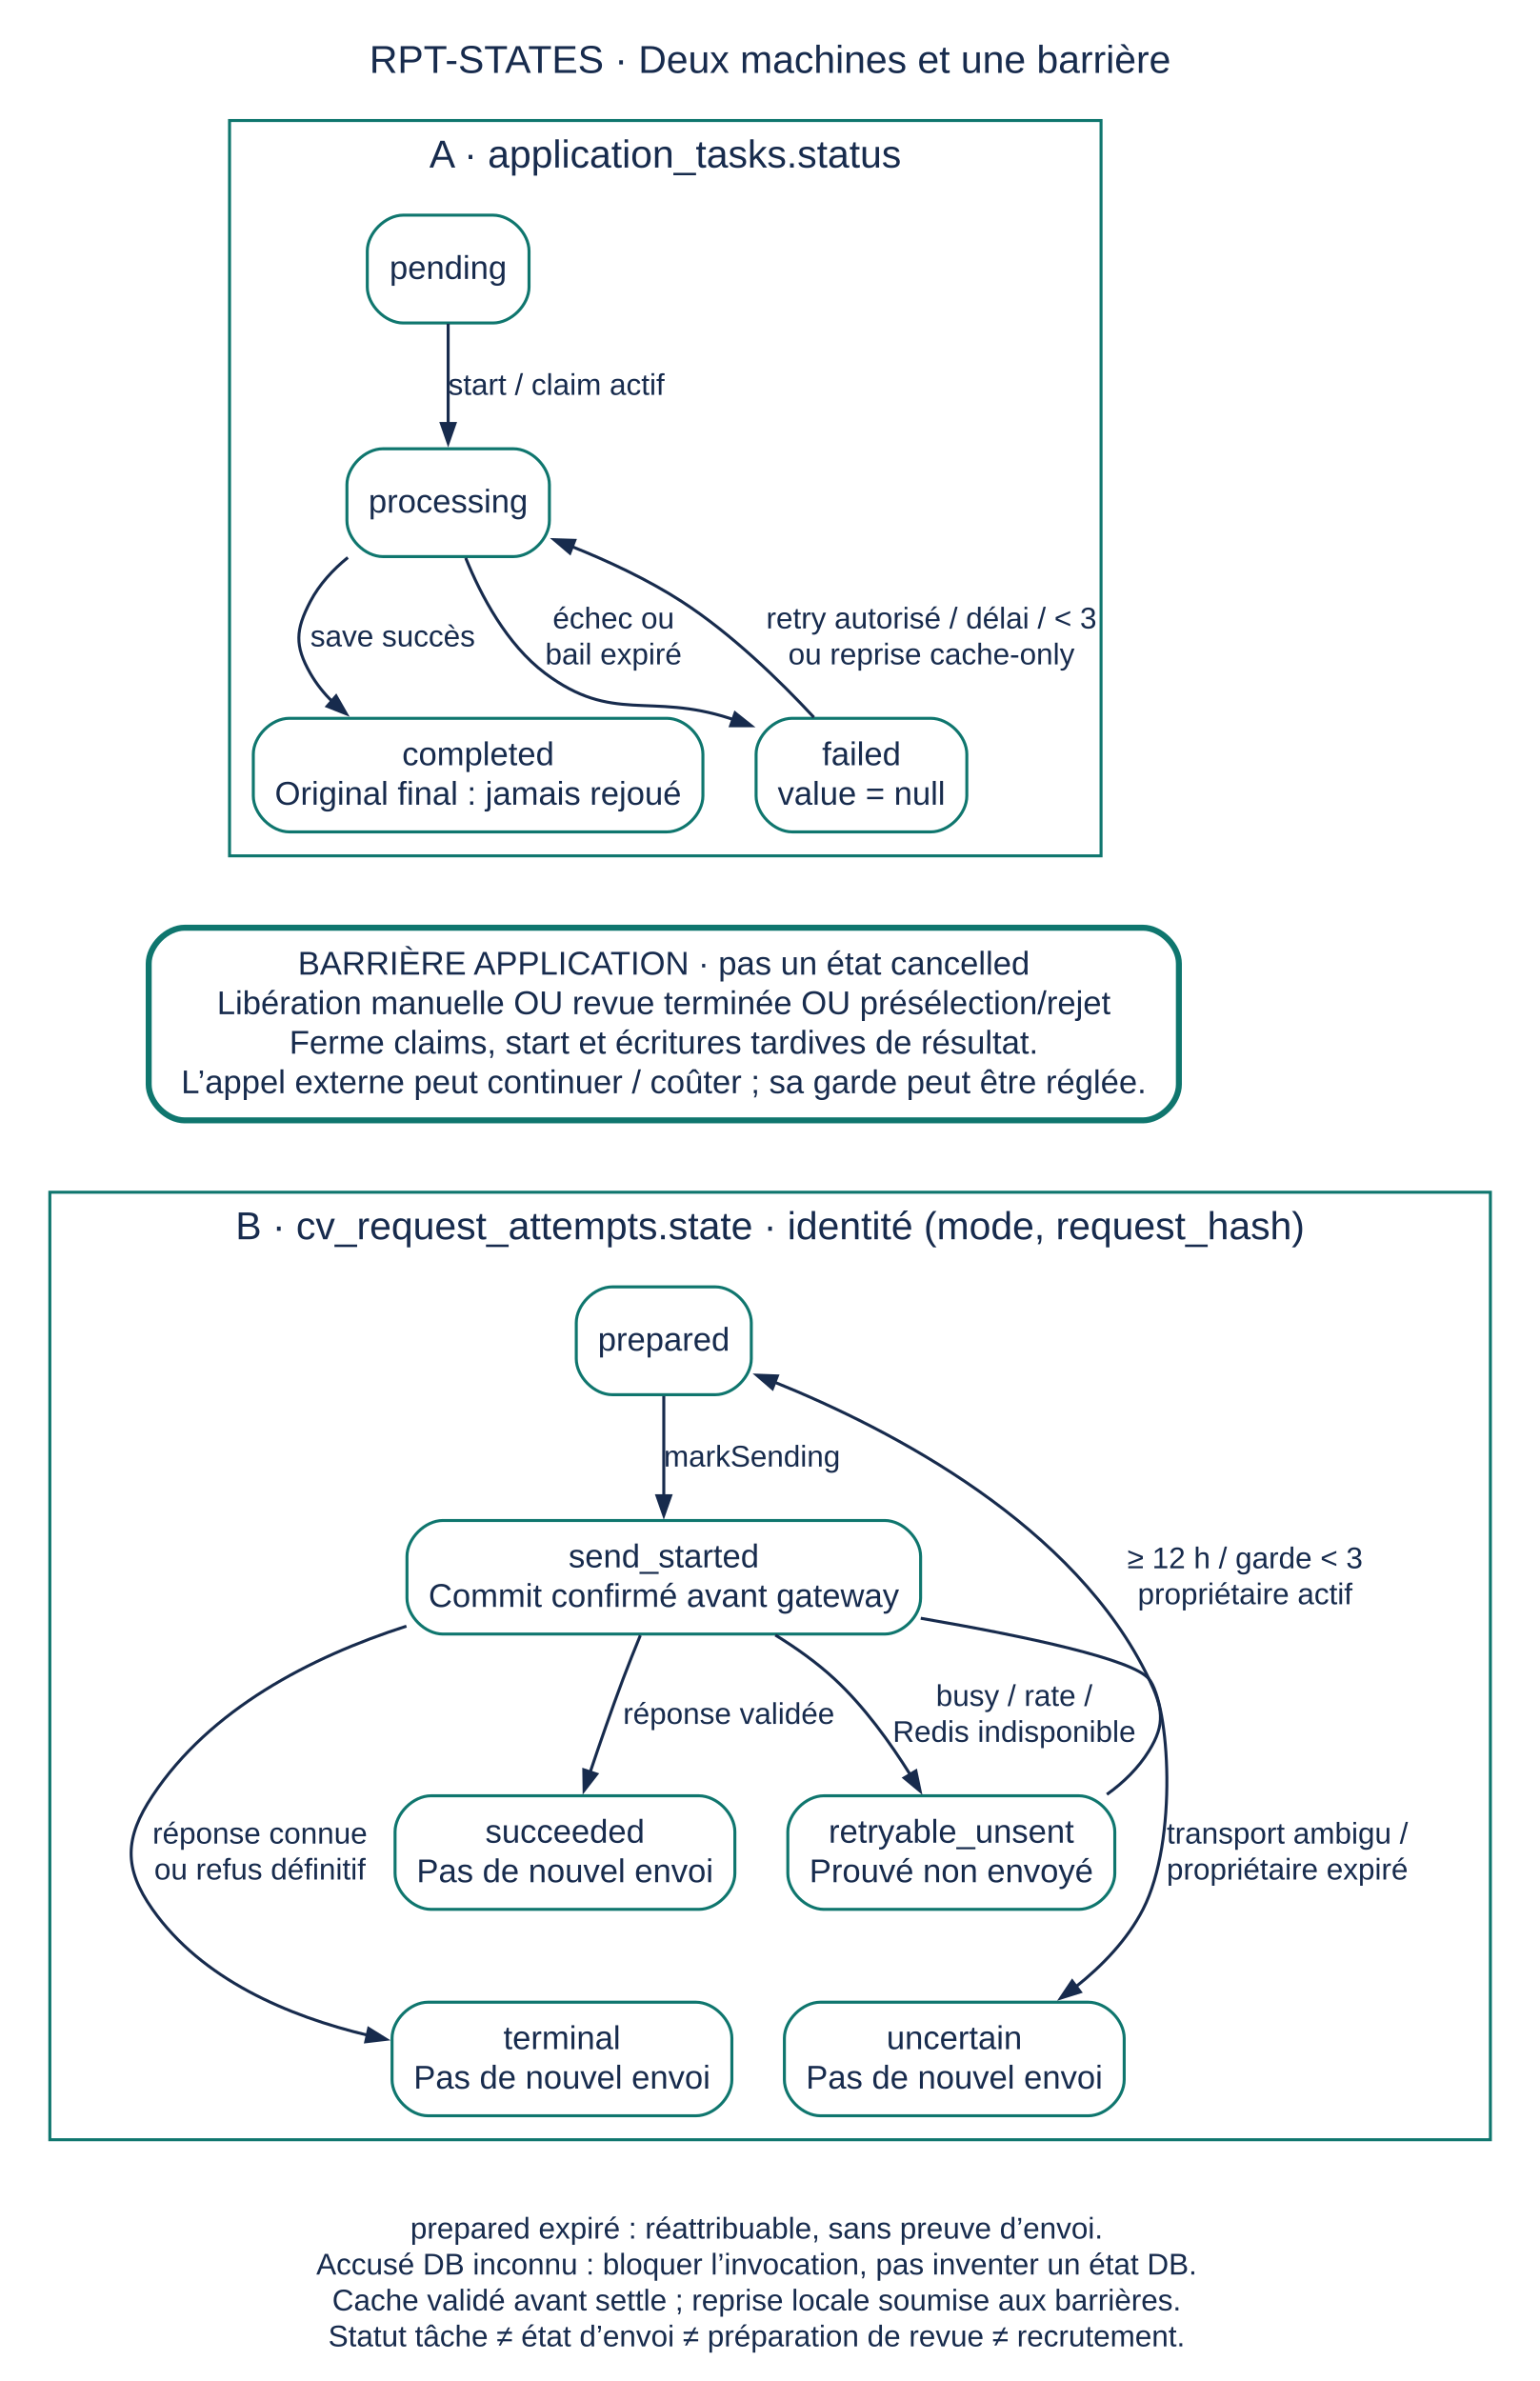
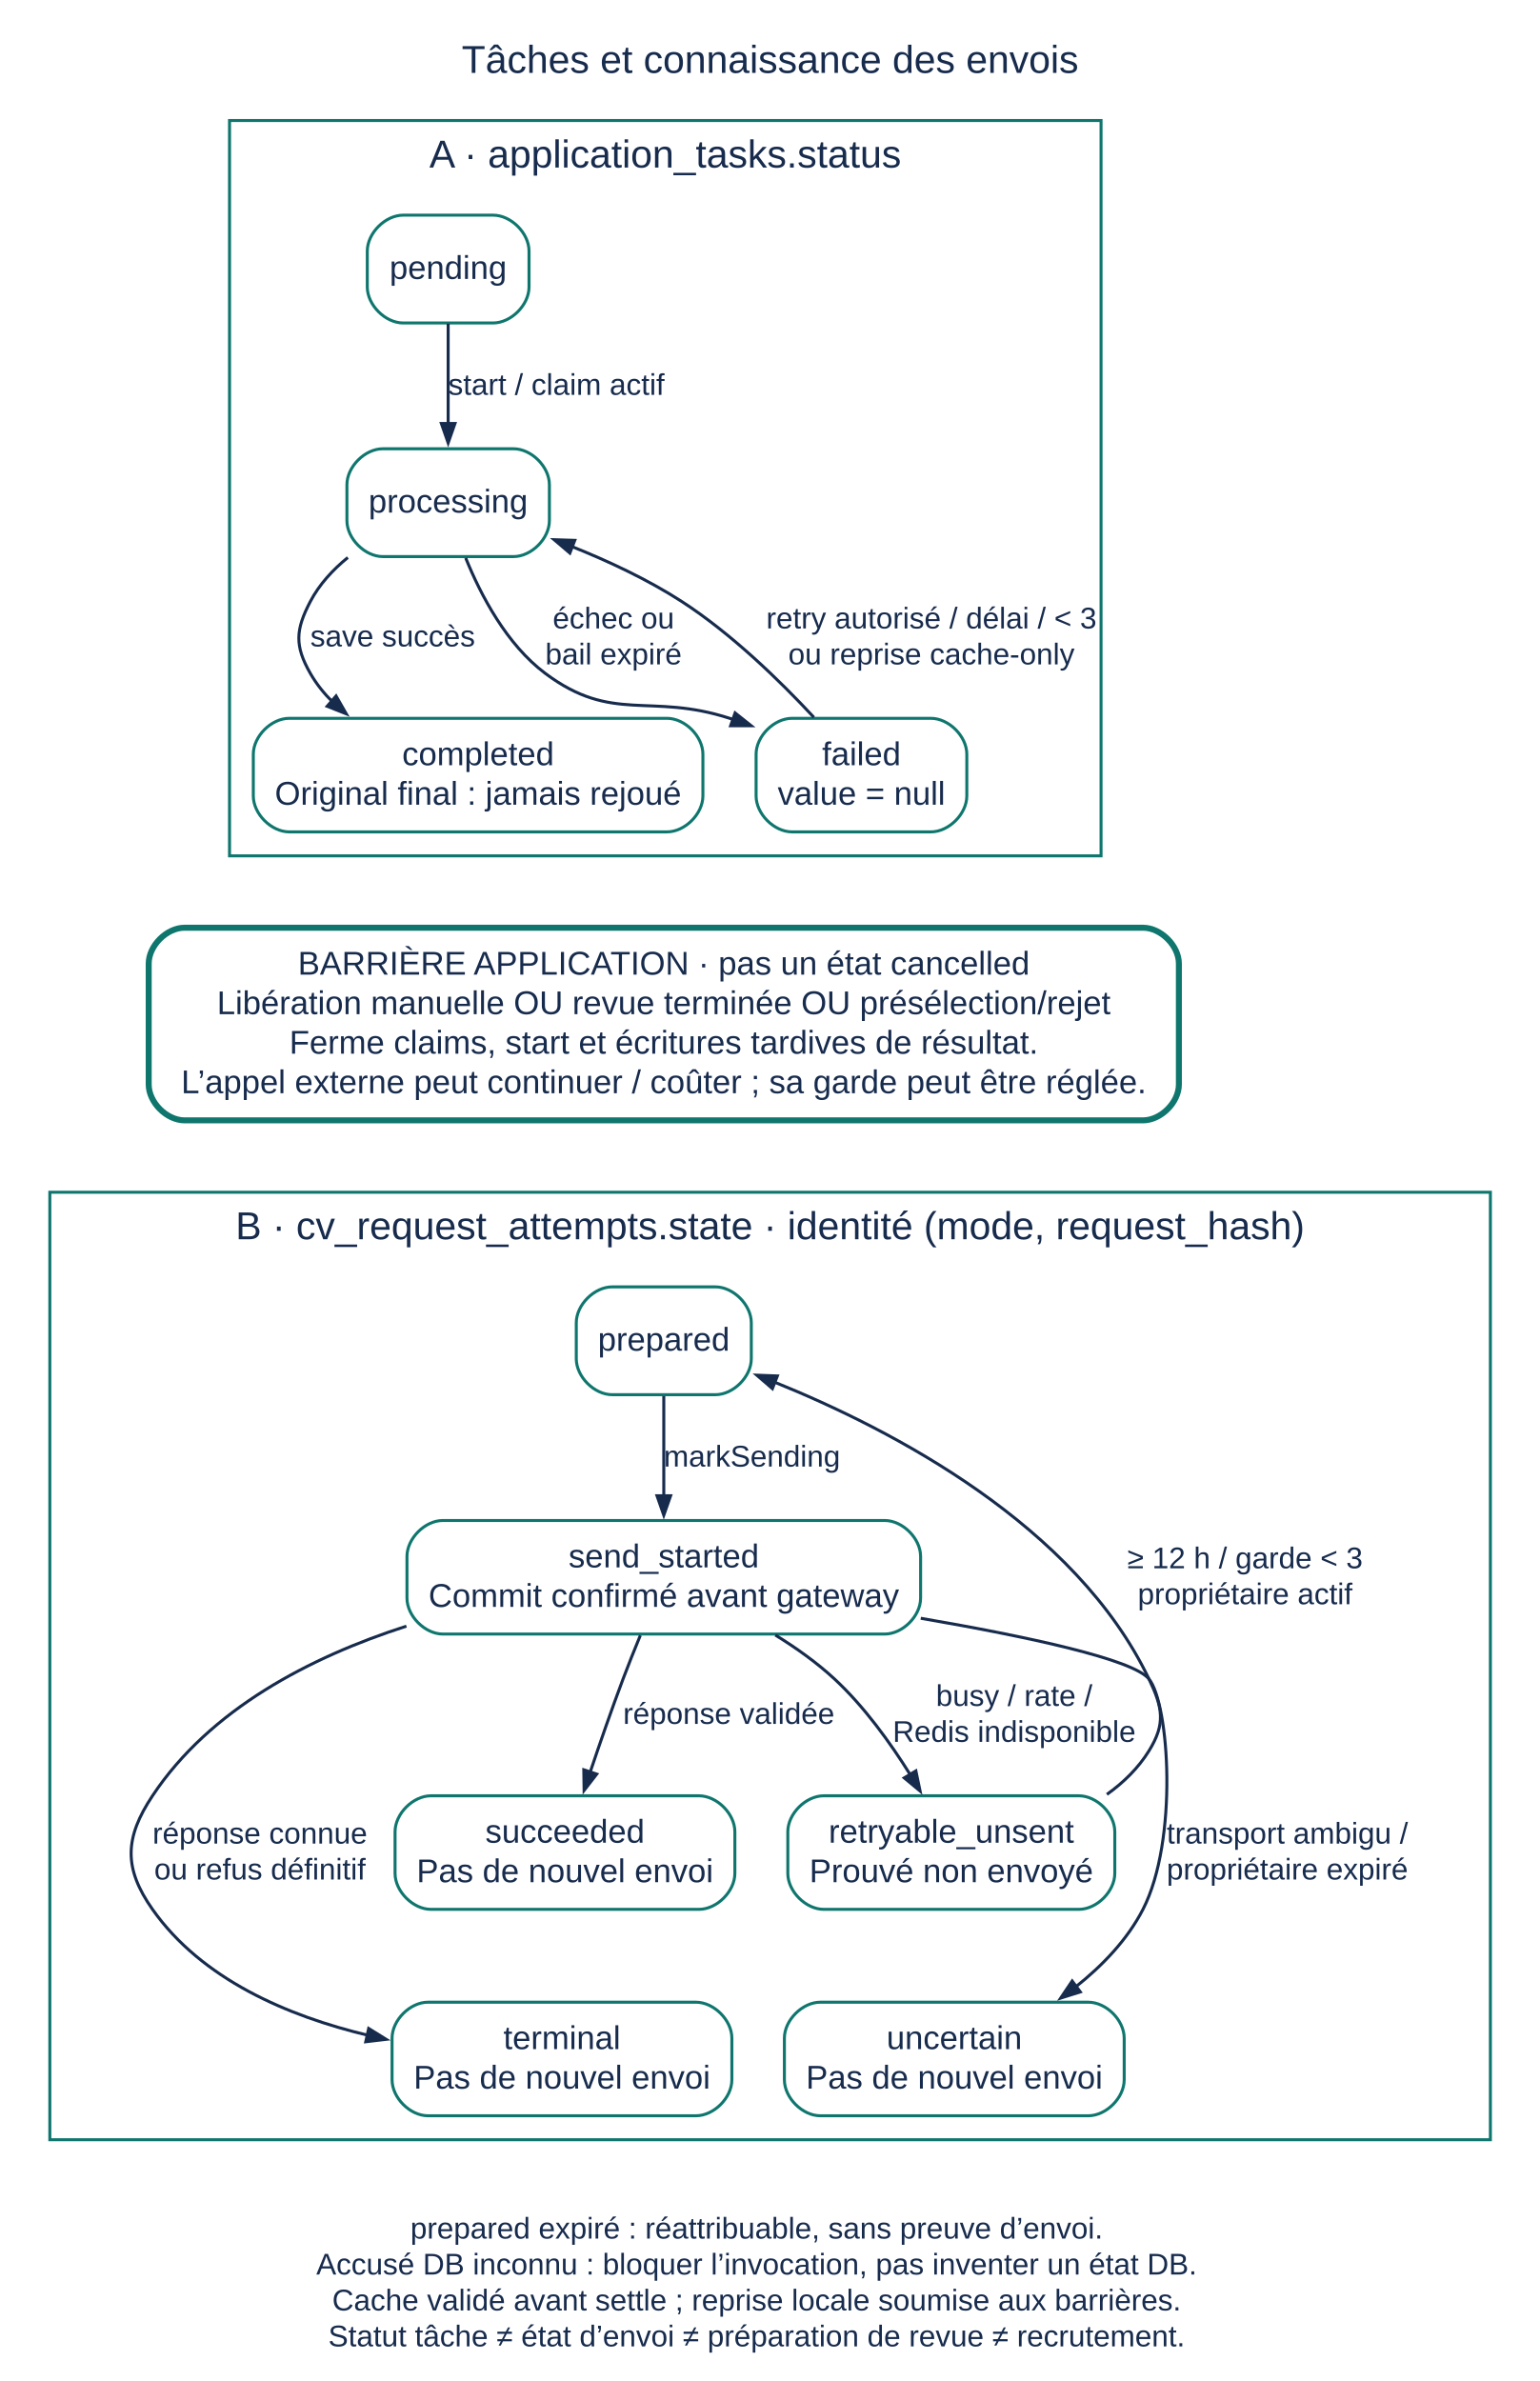
<svg xmlns="http://www.w3.org/2000/svg" width="155.17mm" height="240.00mm" viewBox="0.00 0.00 514.00 795.00">
  <g id="graph0" class="graph" transform="scale(1 1) rotate(0) translate(8.64 786.44)">
    <polygon fill="white" stroke="none" points="-8.64,8.64 -8.64,-786.44 505.64,-786.44 505.64,8.64 -8.64,8.64" />
-     <text xml:space="preserve" text-anchor="middle" x="248.5" y="-762.1" font-family="Liberation Sans" font-size="13.00" fill="#172b4d">RPT-STATES · Deux machines et une barrière</text>
+     <text xml:space="preserve" text-anchor="middle" x="248.5" y="-762.1" font-family="Liberation Sans" font-size="13.00" fill="#172b4d">Tâches et connaissance des envois</text>
    <g id="clust1" class="cluster">
      <polygon fill="white" stroke="#0f766e" points="68,-500.68 68,-746.2 359,-746.2 359,-500.68 68,-500.68" />
      <text xml:space="preserve" text-anchor="middle" x="213.5" y="-730.5" font-family="Liberation Sans" font-size="13.00" fill="#172b4d">A · application_tasks.status</text>
    </g>
    <g id="clust3" class="cluster">
      <polygon fill="white" stroke="#0f766e" points="8,-72 8,-388.36 489,-388.36 489,-72 8,-72" />
      <text xml:space="preserve" text-anchor="middle" x="248.5" y="-372.66" font-family="Liberation Sans" font-size="13.00" fill="#172b4d">B · cv_request_attempts.state · identité (mode, request_hash)</text>
    </g>
    <g id="node1" class="node">
      <path fill="white" stroke="#0f766e" d="M156,-714.6C156,-714.6 126,-714.6 126,-714.6 120,-714.6 114,-708.6 114,-702.6 114,-702.6 114,-690.6 114,-690.6 114,-684.6 120,-678.6 126,-678.6 126,-678.6 156,-678.6 156,-678.6 162,-678.6 168,-684.6 168,-690.6 168,-690.6 168,-702.6 168,-702.6 168,-708.6 162,-714.6 156,-714.6" />
      <text xml:space="preserve" text-anchor="middle" x="141" y="-693.3" font-family="Liberation Sans" font-size="11.00" fill="#172b4d">pending</text>
    </g>
    <g id="node2" class="node">
      <path fill="white" stroke="#0f766e" d="M162.8,-636.6C162.8,-636.6 119.2,-636.6 119.2,-636.6 113.2,-636.6 107.2,-630.6 107.2,-624.6 107.2,-624.6 107.2,-612.6 107.2,-612.6 107.2,-606.6 113.2,-600.6 119.2,-600.6 119.2,-600.6 162.8,-600.6 162.8,-600.6 168.8,-600.6 174.8,-606.6 174.8,-612.6 174.8,-612.6 174.8,-624.6 174.8,-624.6 174.8,-630.6 168.8,-636.6 162.8,-636.6" />
      <text xml:space="preserve" text-anchor="middle" x="141" y="-615.3" font-family="Liberation Sans" font-size="11.00" fill="#172b4d">processing</text>
    </g>
    <g id="edge1" class="edge">
      <path fill="none" stroke="#172b4d" d="M141,-678.35C141,-668.51 141,-655.99 141,-645.04" />
      <polygon fill="#172b4d" stroke="#172b4d" points="143.28,-645.05 141,-638.55 138.73,-645.05 143.28,-645.05" />
      <text xml:space="preserve" text-anchor="middle" x="177.12" y="-654.6" font-family="Liberation Sans" font-size="10.00" fill="#172b4d">start / claim actif</text>
    </g>
    <g id="node3" class="node">
      <path fill="white" stroke="#0f766e" d="M214.06,-546.6C214.06,-546.6 87.94,-546.6 87.94,-546.6 81.94,-546.6 75.94,-540.6 75.94,-534.6 75.94,-534.6 75.94,-520.68 75.94,-520.68 75.94,-514.68 81.94,-508.68 87.94,-508.68 87.94,-508.68 214.06,-508.68 214.06,-508.68 220.06,-508.68 226.06,-514.68 226.06,-520.68 226.06,-520.68 226.06,-534.6 226.06,-534.6 226.06,-540.6 220.06,-546.6 214.06,-546.6" />
      <text xml:space="preserve" text-anchor="middle" x="151" y="-530.94" font-family="Liberation Sans" font-size="11.00" fill="#172b4d">completed</text>
      <text xml:space="preserve" text-anchor="middle" x="151" y="-517.74" font-family="Liberation Sans" font-size="11.00" fill="#172b4d">Original final : jamais rejoué</text>
    </g>
    <g id="edge2" class="edge">
      <path fill="none" stroke="#172b4d" d="M107.5,-600.29C102.46,-596.18 97.96,-591.29 94.98,-585.6 90.04,-576.15 89.69,-570.86 94.98,-561.6 97.01,-558.05 99.59,-554.84 102.52,-551.96" />
      <polygon fill="#172b4d" stroke="#172b4d" points="103.57,-554.06 106.99,-548.09 100.59,-550.62 103.57,-554.06" />
      <text xml:space="preserve" text-anchor="middle" x="122.49" y="-570.6" font-family="Liberation Sans" font-size="10.00" fill="#172b4d">save succès</text>
    </g>
    <g id="node4" class="node">
      <path fill="white" stroke="#0f766e" d="M302.18,-546.6C302.18,-546.6 255.82,-546.6 255.82,-546.6 249.82,-546.6 243.82,-540.6 243.82,-534.6 243.82,-534.6 243.82,-520.68 243.82,-520.68 243.82,-514.68 249.82,-508.68 255.82,-508.68 255.82,-508.68 302.18,-508.68 302.18,-508.68 308.18,-508.68 314.18,-514.68 314.18,-520.68 314.18,-520.68 314.18,-534.6 314.18,-534.6 314.18,-540.6 308.18,-546.6 302.18,-546.6" />
      <text xml:space="preserve" text-anchor="middle" x="279" y="-530.94" font-family="Liberation Sans" font-size="11.00" fill="#172b4d">failed</text>
      <text xml:space="preserve" text-anchor="middle" x="279" y="-517.74" font-family="Liberation Sans" font-size="11.00" fill="#172b4d">value = null</text>
    </g>
    <g id="edge3" class="edge">
      <path fill="none" stroke="#172b4d" d="M146.86,-600.13C151.95,-587.57 160.56,-571.23 173.42,-561.6 195.98,-544.72 208.2,-555.28 235,-546.6 235.35,-546.49 235.71,-546.37 236.06,-546.25" />
      <polygon fill="#172b4d" stroke="#172b4d" points="236.81,-548.4 242.2,-544.11 235.31,-544.11 236.81,-548.4" />
      <text xml:space="preserve" text-anchor="middle" x="196.21" y="-576.6" font-family="Liberation Sans" font-size="10.00" fill="#172b4d">échec ou</text>
      <text xml:space="preserve" text-anchor="middle" x="196.21" y="-564.6" font-family="Liberation Sans" font-size="10.00" fill="#172b4d">bail expiré</text>
    </g>
    <g id="node5" class="node">
      <path fill="white" stroke="#0f766e" stroke-width="2" d="M372.99,-476.68C372.99,-476.68 53.01,-476.68 53.01,-476.68 47.01,-476.68 41.01,-470.68 41.01,-464.68 41.01,-464.68 41.01,-424.36 41.01,-424.36 41.01,-418.36 47.01,-412.36 53.01,-412.36 53.01,-412.36 372.99,-412.36 372.99,-412.36 378.99,-412.36 384.99,-418.36 384.99,-424.36 384.99,-424.36 384.99,-464.68 384.99,-464.68 384.99,-470.68 378.99,-476.68 372.99,-476.68" />
      <text xml:space="preserve" text-anchor="middle" x="213" y="-461.02" font-family="Liberation Sans" font-size="11.00" fill="#172b4d">BARRIÈRE APPLICATION · pas un état cancelled</text>
      <text xml:space="preserve" text-anchor="middle" x="213" y="-447.82" font-family="Liberation Sans" font-size="11.00" fill="#172b4d">Libération manuelle OU revue terminée OU présélection/rejet</text>
      <text xml:space="preserve" text-anchor="middle" x="213" y="-434.62" font-family="Liberation Sans" font-size="11.00" fill="#172b4d">Ferme claims, start et écritures tardives de résultat.</text>
      <text xml:space="preserve" text-anchor="middle" x="213" y="-421.42" font-family="Liberation Sans" font-size="11.00" fill="#172b4d">L’appel externe peut continuer / coûter ; sa garde peut être réglée.</text>
    </g>
    <g id="edge4" class="edge">
      <path fill="none" stroke="#172b4d" d="M263.11,-546.93C251.78,-559.12 235.64,-574.83 219,-585.6 207.7,-592.91 194.45,-599.1 182.12,-604.03" />
      <polygon fill="#172b4d" stroke="#172b4d" points="181.64,-601.77 176.39,-606.24 183.28,-606.02 181.64,-601.77" />
      <text xml:space="preserve" text-anchor="middle" x="302.36" y="-576.6" font-family="Liberation Sans" font-size="10.00" fill="#172b4d">retry autorisé / délai / &lt; 3</text>
      <text xml:space="preserve" text-anchor="middle" x="302.36" y="-564.6" font-family="Liberation Sans" font-size="10.00" fill="#172b4d">ou reprise cache-only</text>
    </g>
    <g id="node6" class="node">
      <path fill="white" stroke="#0f766e" d="M230.22,-356.76C230.22,-356.76 195.78,-356.76 195.78,-356.76 189.78,-356.76 183.78,-350.76 183.78,-344.76 183.78,-344.76 183.78,-332.76 183.78,-332.76 183.78,-326.76 189.78,-320.76 195.78,-320.76 195.78,-320.76 230.22,-320.76 230.22,-320.76 236.22,-320.76 242.22,-326.76 242.22,-332.76 242.22,-332.76 242.22,-344.76 242.22,-344.76 242.22,-350.76 236.22,-356.76 230.22,-356.76" />
      <text xml:space="preserve" text-anchor="middle" x="213" y="-335.46" font-family="Liberation Sans" font-size="11.00" fill="#172b4d">prepared</text>
    </g>
    <g id="node7" class="node">
      <path fill="white" stroke="#0f766e" d="M286.75,-278.76C286.75,-278.76 139.25,-278.76 139.25,-278.76 133.25,-278.76 127.25,-272.76 127.25,-266.76 127.25,-266.76 127.25,-252.84 127.25,-252.84 127.25,-246.84 133.25,-240.84 139.25,-240.84 139.25,-240.84 286.75,-240.84 286.75,-240.84 292.75,-240.84 298.75,-246.84 298.75,-252.84 298.75,-252.84 298.75,-266.76 298.75,-266.76 298.75,-272.76 292.75,-278.76 286.75,-278.76" />
      <text xml:space="preserve" text-anchor="middle" x="213" y="-263.1" font-family="Liberation Sans" font-size="11.00" fill="#172b4d">send_started</text>
      <text xml:space="preserve" text-anchor="middle" x="213" y="-249.9" font-family="Liberation Sans" font-size="11.00" fill="#172b4d">Commit confirmé avant gateway</text>
    </g>
    <g id="edge7" class="edge">
      <path fill="none" stroke="#172b4d" d="M213,-320.3C213,-310.38 213,-297.77 213,-286.71" />
      <polygon fill="#172b4d" stroke="#172b4d" points="215.28,-287.01 213,-280.51 210.73,-287.01 215.28,-287.01" />
      <text xml:space="preserve" text-anchor="middle" x="242.46" y="-296.76" font-family="Liberation Sans" font-size="10.00" fill="#172b4d">markSending</text>
    </g>
    <g id="node8" class="node">
      <path fill="white" stroke="#0f766e" d="M224.73,-186.84C224.73,-186.84 135.27,-186.84 135.27,-186.84 129.27,-186.84 123.27,-180.84 123.27,-174.84 123.27,-174.84 123.27,-160.92 123.27,-160.92 123.27,-154.92 129.27,-148.92 135.27,-148.92 135.27,-148.92 224.73,-148.92 224.73,-148.92 230.73,-148.92 236.73,-154.92 236.73,-160.92 236.73,-160.92 236.73,-174.84 236.73,-174.84 236.73,-180.84 230.73,-186.84 224.73,-186.84" />
      <text xml:space="preserve" text-anchor="middle" x="180" y="-171.18" font-family="Liberation Sans" font-size="11.00" fill="#172b4d">succeeded</text>
      <text xml:space="preserve" text-anchor="middle" x="180" y="-157.98" font-family="Liberation Sans" font-size="11.00" fill="#172b4d">Pas de nouvel envoi</text>
    </g>
    <g id="edge8" class="edge">
      <path fill="none" stroke="#172b4d" d="M205.17,-240.4C203.23,-235.68 201.19,-230.59 199.4,-225.84 195.6,-215.73 191.71,-204.5 188.41,-194.7" />
      <polygon fill="#172b4d" stroke="#172b4d" points="190.61,-194.08 186.39,-188.63 186.29,-195.52 190.61,-194.08" />
      <text xml:space="preserve" text-anchor="middle" x="234.7" y="-210.84" font-family="Liberation Sans" font-size="10.00" fill="#172b4d">réponse validée</text>
    </g>
    <g id="node9" class="node">
      <path fill="white" stroke="#0f766e" d="M351.59,-186.84C351.59,-186.84 266.41,-186.84 266.41,-186.84 260.41,-186.84 254.41,-180.84 254.41,-174.84 254.41,-174.84 254.41,-160.92 254.41,-160.92 254.41,-154.92 260.41,-148.92 266.41,-148.92 266.41,-148.92 351.59,-148.92 351.59,-148.92 357.59,-148.92 363.59,-154.92 363.59,-160.92 363.59,-160.92 363.59,-174.84 363.59,-174.84 363.59,-180.84 357.59,-186.84 351.59,-186.84" />
      <text xml:space="preserve" text-anchor="middle" x="309" y="-171.18" font-family="Liberation Sans" font-size="11.00" fill="#172b4d">retryable_unsent</text>
      <text xml:space="preserve" text-anchor="middle" x="309" y="-157.98" font-family="Liberation Sans" font-size="11.00" fill="#172b4d">Prouvé non envoyé</text>
    </g>
    <g id="edge9" class="edge">
      <path fill="none" stroke="#172b4d" d="M250.25,-240.5C257.21,-236.21 264.13,-231.28 270,-225.84 279.88,-216.69 288.6,-204.59 295.28,-193.9" />
      <polygon fill="#172b4d" stroke="#172b4d" points="297.17,-195.16 298.58,-188.42 293.28,-192.82 297.17,-195.16" />
      <text xml:space="preserve" text-anchor="middle" x="330" y="-216.84" font-family="Liberation Sans" font-size="10.00" fill="#172b4d">busy / rate /</text>
      <text xml:space="preserve" text-anchor="middle" x="330" y="-204.84" font-family="Liberation Sans" font-size="10.00" fill="#172b4d">Redis indisponible</text>
    </g>
    <g id="node10" class="node">
      <path fill="white" stroke="#0f766e" d="M223.73,-117.92C223.73,-117.92 134.27,-117.92 134.27,-117.92 128.27,-117.92 122.27,-111.92 122.27,-105.92 122.27,-105.92 122.27,-92 122.27,-92 122.27,-86 128.27,-80 134.27,-80 134.27,-80 223.73,-80 223.73,-80 229.73,-80 235.73,-86 235.73,-92 235.73,-92 235.73,-105.92 235.73,-105.92 235.73,-111.92 229.73,-117.92 223.73,-117.92" />
      <text xml:space="preserve" text-anchor="middle" x="179" y="-102.26" font-family="Liberation Sans" font-size="11.00" fill="#172b4d">terminal</text>
      <text xml:space="preserve" text-anchor="middle" x="179" y="-89.06" font-family="Liberation Sans" font-size="11.00" fill="#172b4d">Pas de nouvel envoi</text>
    </g>
    <g id="edge10" class="edge">
      <path fill="none" stroke="#172b4d" d="M127.06,-243.48C94.88,-233.11 61.49,-215.78 42.28,-186.84 32.96,-172.8 32.58,-162.7 42.28,-148.92 58.73,-125.55 87.42,-113.28 114.28,-106.86" />
      <polygon fill="#172b4d" stroke="#172b4d" points="114.46,-109.15 120.31,-105.52 113.48,-104.71 114.46,-109.15" />
      <text xml:space="preserve" text-anchor="middle" x="78.14" y="-170.88" font-family="Liberation Sans" font-size="10.00" fill="#172b4d">réponse connue</text>
      <text xml:space="preserve" text-anchor="middle" x="78.14" y="-158.88" font-family="Liberation Sans" font-size="10.00" fill="#172b4d">ou refus définitif</text>
    </g>
    <g id="node11" class="node">
      <path fill="white" stroke="#0f766e" d="M354.73,-117.92C354.73,-117.92 265.27,-117.92 265.27,-117.92 259.27,-117.92 253.27,-111.92 253.27,-105.92 253.27,-105.92 253.27,-92 253.27,-92 253.27,-86 259.27,-80 265.27,-80 265.27,-80 354.73,-80 354.73,-80 360.73,-80 366.73,-86 366.73,-92 366.73,-92 366.73,-105.92 366.73,-105.92 366.73,-111.92 360.73,-117.92 354.73,-117.92" />
      <text xml:space="preserve" text-anchor="middle" x="310" y="-102.26" font-family="Liberation Sans" font-size="11.00" fill="#172b4d">uncertain</text>
      <text xml:space="preserve" text-anchor="middle" x="310" y="-89.06" font-family="Liberation Sans" font-size="11.00" fill="#172b4d">Pas de nouvel envoi</text>
    </g>
    <g id="edge11" class="edge">
      <path fill="none" stroke="#172b4d" d="M298.8,-246.11C334.81,-239.91 369.64,-232.4 375,-225.84 381.76,-217.57 384.84,-172 373,-148.92 367.81,-138.81 359.48,-130.14 350.54,-123.04" />
      <polygon fill="#172b4d" stroke="#172b4d" points="352.08,-121.35 345.51,-119.29 349.36,-125 352.08,-121.35" />
      <text xml:space="preserve" text-anchor="middle" x="421.2" y="-170.88" font-family="Liberation Sans" font-size="10.00" fill="#172b4d">transport ambigu /</text>
      <text xml:space="preserve" text-anchor="middle" x="421.2" y="-158.88" font-family="Liberation Sans" font-size="10.00" fill="#172b4d">propriétaire expiré</text>
    </g>
    <g id="edge12" class="edge">
      <path fill="none" stroke="#172b4d" d="M360.95,-187.3C366.51,-191.27 371.43,-196.07 375,-201.84 380.61,-210.91 379.6,-216.22 375,-225.84 350.51,-277.09 289.56,-308.96 249.8,-325.02" />
      <polygon fill="#172b4d" stroke="#172b4d" points="249.27,-322.78 244.05,-327.28 250.93,-327.02 249.27,-322.78" />
      <text xml:space="preserve" text-anchor="middle" x="407.08" y="-262.8" font-family="Liberation Sans" font-size="10.00" fill="#172b4d">≥ 12 h / garde &lt; 3</text>
      <text xml:space="preserve" text-anchor="middle" x="407.08" y="-250.8" font-family="Liberation Sans" font-size="10.00" fill="#172b4d">propriétaire actif</text>
    </g>
    <g id="node12" class="node">
      <path fill="white" stroke="none" d="M382.35,-48C382.35,-48 105.65,-48 105.65,-48 99.65,-48 93.65,-42 93.65,-36 93.65,-36 93.65,-12 93.65,-12 93.65,-6 99.65,0 105.65,0 105.65,0 382.35,0 382.35,0 388.35,0 394.35,-6 394.35,-12 394.35,-12 394.35,-36 394.35,-36 394.35,-42 388.35,-48 382.35,-48" />
      <text xml:space="preserve" text-anchor="middle" x="244" y="-39" font-family="Liberation Sans" font-size="10.00" fill="#172b4d">prepared expiré : réattribuable, sans preuve d’envoi.</text>
      <text xml:space="preserve" text-anchor="middle" x="244" y="-27" font-family="Liberation Sans" font-size="10.00" fill="#172b4d">Accusé DB inconnu : bloquer l’invocation, pas inventer un état DB.</text>
      <text xml:space="preserve" text-anchor="middle" x="244" y="-15" font-family="Liberation Sans" font-size="10.00" fill="#172b4d">Cache validé avant settle ; reprise locale soumise aux barrières.</text>
      <text xml:space="preserve" text-anchor="middle" x="244" y="-3" font-family="Liberation Sans" font-size="10.00" fill="#172b4d">Statut tâche ≠ état d’envoi ≠ préparation de revue ≠ recrutement.</text>
    </g>
  </g>
</svg>
